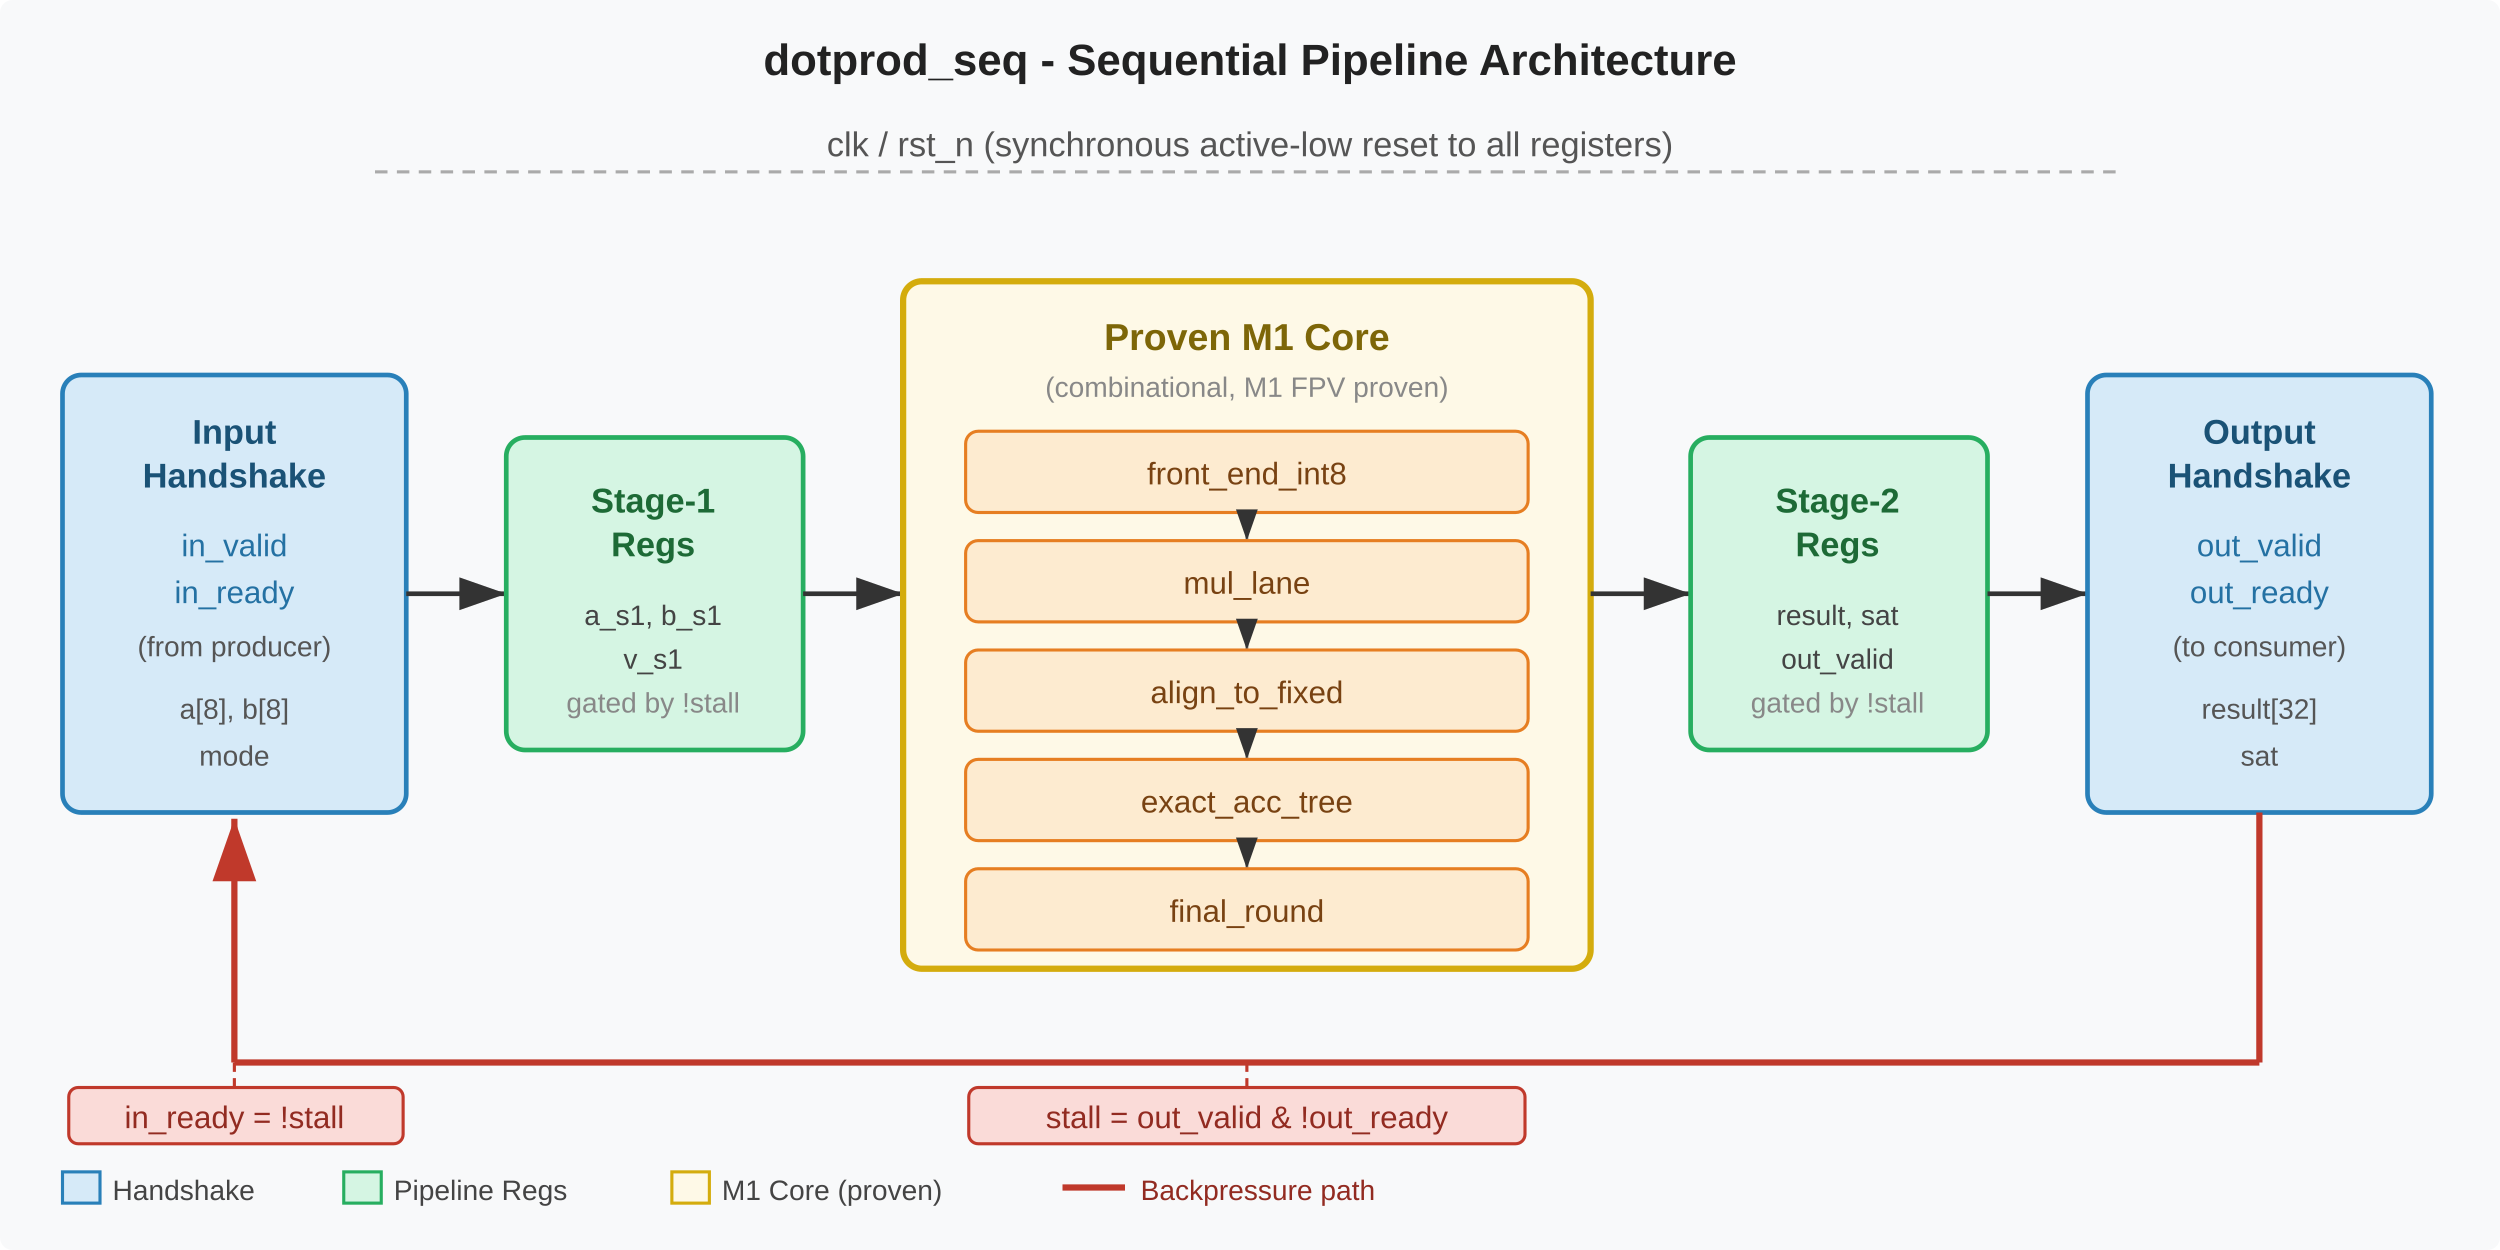
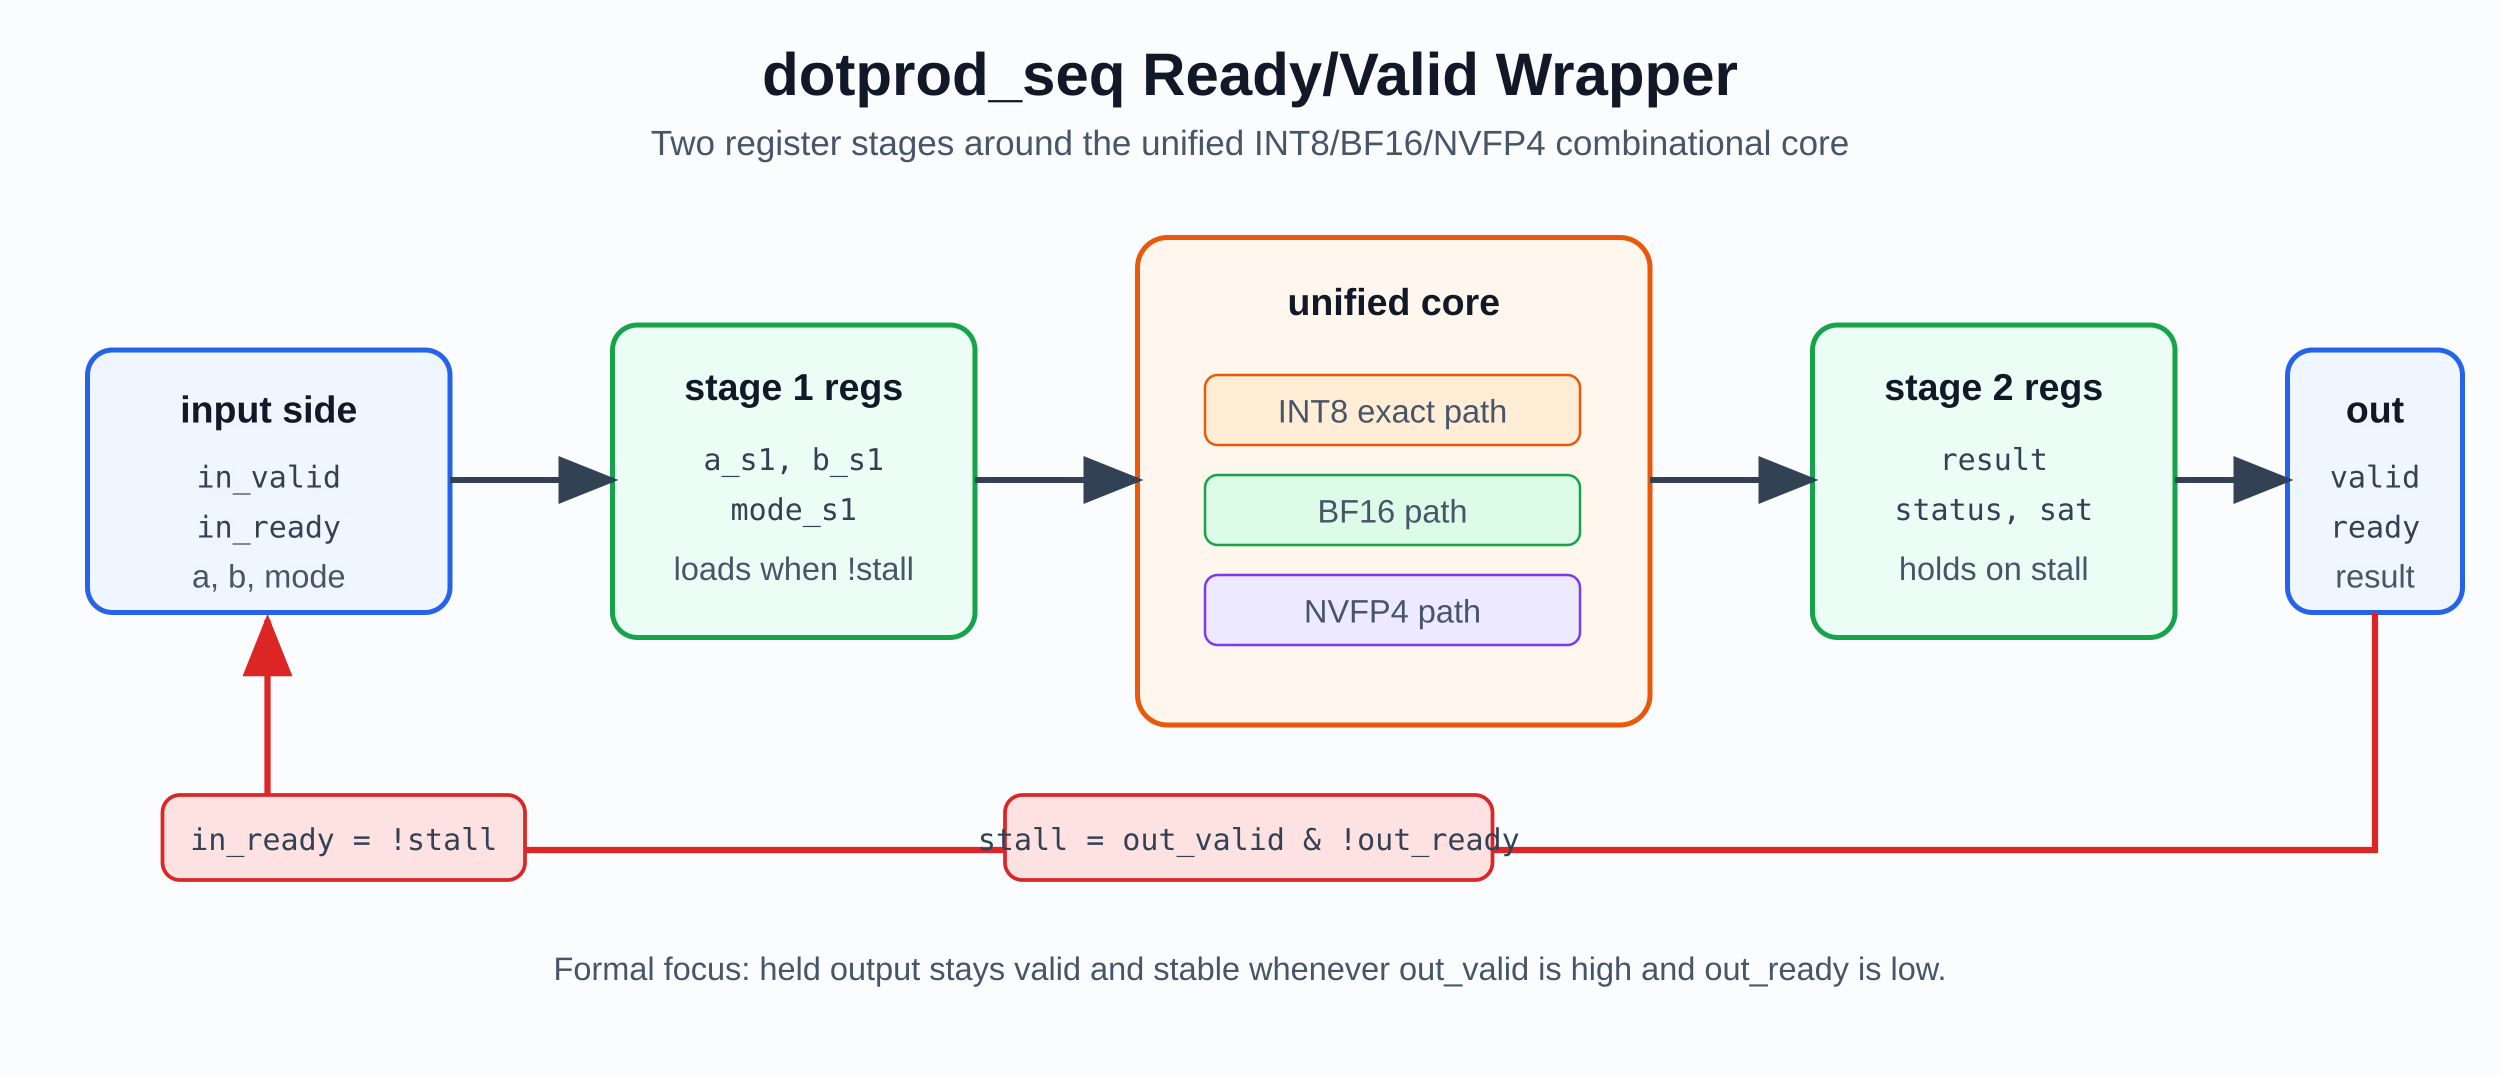
- <svg xmlns="http://www.w3.org/2000/svg" viewBox="0 0 800 400" width="800" height="400">
+ <svg xmlns="http://www.w3.org/2000/svg" width="1000" height="430" viewBox="0 0 1000 430">
  <defs>
-     <marker id="arrowhead" markerWidth="10" markerHeight="7" refX="10" refY="3.5" orient="auto">
-       <polygon points="0 0, 10 3.5, 0 7" fill="#333" />
+     <marker id="arrow" markerWidth="10" markerHeight="8" refX="9" refY="4" orient="auto">
+       <path d="M0,0 L10,4 L0,8 Z" fill="#334155" />
    </marker>
-     <marker id="arrowhead-red" markerWidth="10" markerHeight="7" refX="10" refY="3.5" orient="auto">
-       <polygon points="0 0, 10 3.5, 0 7" fill="#c0392b" />
+     <marker id="arrow-red" markerWidth="10" markerHeight="8" refX="9" refY="4" orient="auto">
+       <path d="M0,0 L10,4 L0,8 Z" fill="#dc2626" />
    </marker>
-     <marker id="arrowhead-left" markerWidth="10" markerHeight="7" refX="0" refY="3.5" orient="auto">
-       <polygon points="10 0, 0 3.5, 10 7" fill="#c0392b" />
-     </marker>
+     <style>
+       .title { font: 700 24px Arial, sans-serif; fill: #111827; }
+       .subtitle { font: 14px Arial, sans-serif; fill: #475569; }
+       .box-title { font: 700 15px Arial, sans-serif; fill: #111827; }
+       .box-text { font: 13px Arial, sans-serif; fill: #475569; }
+       .mono { font: 12px Menlo, Consolas, monospace; fill: #334155; }
+     </style>
  </defs>
-   <rect width="800" height="400" fill="#f8f9fa" rx="4" />
-   <text x="400" y="24" font-family="Arial, sans-serif" font-size="14" font-weight="bold" fill="#222" text-anchor="middle">dotprod_seq - Sequential Pipeline Architecture</text>
-   <text x="400" y="50" font-family="Arial, sans-serif" font-size="11" fill="#555" text-anchor="middle">clk / rst_n (synchronous active-low reset to all registers)</text>
-   <line x1="120" y1="55" x2="680" y2="55" stroke="#aaa" stroke-width="1" stroke-dasharray="4,3" />
-   <rect x="20" y="120" width="110" height="140" rx="6" fill="#d6eaf8" stroke="#2980b9" stroke-width="1.5" />
-   <text x="75" y="142" font-family="Arial, sans-serif" font-size="11" font-weight="bold" fill="#1a5276" text-anchor="middle">Input</text>
-   <text x="75" y="156" font-family="Arial, sans-serif" font-size="11" font-weight="bold" fill="#1a5276" text-anchor="middle">Handshake</text>
-   <text x="75" y="178" font-family="Arial, sans-serif" font-size="10" fill="#2471a3" text-anchor="middle">in_valid</text>
-   <text x="75" y="193" font-family="Arial, sans-serif" font-size="10" fill="#2471a3" text-anchor="middle">in_ready</text>
-   <text x="75" y="210" font-family="Arial, sans-serif" font-size="9" fill="#555" text-anchor="middle">(from producer)</text>
-   <text x="75" y="230" font-family="Arial, sans-serif" font-size="9" fill="#555" text-anchor="middle">a[8], b[8]</text>
-   <text x="75" y="245" font-family="Arial, sans-serif" font-size="9" fill="#555" text-anchor="middle">mode</text>
-   <line x1="130" y1="190" x2="162" y2="190" stroke="#333" stroke-width="1.5" marker-end="url(#arrowhead)" />
-   <rect x="162" y="140" width="95" height="100" rx="6" fill="#d5f5e3" stroke="#27ae60" stroke-width="1.5" />
-   <text x="209" y="164" font-family="Arial, sans-serif" font-size="11" font-weight="bold" fill="#1d6a36" text-anchor="middle">Stage-1</text>
-   <text x="209" y="178" font-family="Arial, sans-serif" font-size="11" font-weight="bold" fill="#1d6a36" text-anchor="middle">Regs</text>
-   <text x="209" y="200" font-family="Arial, sans-serif" font-size="9" fill="#444" text-anchor="middle">a_s1, b_s1</text>
-   <text x="209" y="214" font-family="Arial, sans-serif" font-size="9" fill="#444" text-anchor="middle">v_s1</text>
-   <text x="209" y="228" font-family="Arial, sans-serif" font-size="9" fill="#888" text-anchor="middle">gated by !stall</text>
-   <line x1="257" y1="190" x2="289" y2="190" stroke="#333" stroke-width="1.5" marker-end="url(#arrowhead)" />
-   <rect x="289" y="90" width="220" height="220" rx="6" fill="#fef9e7" stroke="#d4ac0d" stroke-width="2" />
-   <text x="399" y="112" font-family="Arial, sans-serif" font-size="12" font-weight="bold" fill="#7d6608" text-anchor="middle">Proven M1 Core</text>
-   <text x="399" y="127" font-family="Arial, sans-serif" font-size="9" fill="#888" text-anchor="middle">(combinational, M1 FPV proven)</text>
-   <rect x="309" y="138" width="180" height="26" rx="4" fill="#fdebd0" stroke="#e67e22" stroke-width="1" />
-   <text x="399" y="155" font-family="Arial, sans-serif" font-size="10" fill="#784212" text-anchor="middle">front_end_int8</text>
-   <line x1="399" y1="164" x2="399" y2="173" stroke="#999" stroke-width="1" marker-end="url(#arrowhead)" />
-   <rect x="309" y="173" width="180" height="26" rx="4" fill="#fdebd0" stroke="#e67e22" stroke-width="1" />
-   <text x="399" y="190" font-family="Arial, sans-serif" font-size="10" fill="#784212" text-anchor="middle">mul_lane</text>
-   <line x1="399" y1="199" x2="399" y2="208" stroke="#999" stroke-width="1" marker-end="url(#arrowhead)" />
-   <rect x="309" y="208" width="180" height="26" rx="4" fill="#fdebd0" stroke="#e67e22" stroke-width="1" />
-   <text x="399" y="225" font-family="Arial, sans-serif" font-size="10" fill="#784212" text-anchor="middle">align_to_fixed</text>
-   <line x1="399" y1="234" x2="399" y2="243" stroke="#999" stroke-width="1" marker-end="url(#arrowhead)" />
-   <rect x="309" y="243" width="180" height="26" rx="4" fill="#fdebd0" stroke="#e67e22" stroke-width="1" />
-   <text x="399" y="260" font-family="Arial, sans-serif" font-size="10" fill="#784212" text-anchor="middle">exact_acc_tree</text>
-   <line x1="399" y1="269" x2="399" y2="278" stroke="#999" stroke-width="1" marker-end="url(#arrowhead)" />
-   <rect x="309" y="278" width="180" height="26" rx="4" fill="#fdebd0" stroke="#e67e22" stroke-width="1" />
-   <text x="399" y="295" font-family="Arial, sans-serif" font-size="10" fill="#784212" text-anchor="middle">final_round</text>
-   <line x1="509" y1="190" x2="541" y2="190" stroke="#333" stroke-width="1.5" marker-end="url(#arrowhead)" />
-   <rect x="541" y="140" width="95" height="100" rx="6" fill="#d5f5e3" stroke="#27ae60" stroke-width="1.5" />
-   <text x="588" y="164" font-family="Arial, sans-serif" font-size="11" font-weight="bold" fill="#1d6a36" text-anchor="middle">Stage-2</text>
-   <text x="588" y="178" font-family="Arial, sans-serif" font-size="11" font-weight="bold" fill="#1d6a36" text-anchor="middle">Regs</text>
-   <text x="588" y="200" font-family="Arial, sans-serif" font-size="9" fill="#444" text-anchor="middle">result, sat</text>
-   <text x="588" y="214" font-family="Arial, sans-serif" font-size="9" fill="#444" text-anchor="middle">out_valid</text>
-   <text x="588" y="228" font-family="Arial, sans-serif" font-size="9" fill="#888" text-anchor="middle">gated by !stall</text>
-   <line x1="636" y1="190" x2="668" y2="190" stroke="#333" stroke-width="1.5" marker-end="url(#arrowhead)" />
-   <rect x="668" y="120" width="110" height="140" rx="6" fill="#d6eaf8" stroke="#2980b9" stroke-width="1.5" />
-   <text x="723" y="142" font-family="Arial, sans-serif" font-size="11" font-weight="bold" fill="#1a5276" text-anchor="middle">Output</text>
-   <text x="723" y="156" font-family="Arial, sans-serif" font-size="11" font-weight="bold" fill="#1a5276" text-anchor="middle">Handshake</text>
-   <text x="723" y="178" font-family="Arial, sans-serif" font-size="10" fill="#2471a3" text-anchor="middle">out_valid</text>
-   <text x="723" y="193" font-family="Arial, sans-serif" font-size="10" fill="#2471a3" text-anchor="middle">out_ready</text>
-   <text x="723" y="210" font-family="Arial, sans-serif" font-size="9" fill="#555" text-anchor="middle">(to consumer)</text>
-   <text x="723" y="230" font-family="Arial, sans-serif" font-size="9" fill="#555" text-anchor="middle">result[32]</text>
-   <text x="723" y="245" font-family="Arial, sans-serif" font-size="9" fill="#555" text-anchor="middle">sat</text>
-   <line x1="723" y1="260" x2="723" y2="340" stroke="#c0392b" stroke-width="2" />
-   <line x1="723" y1="340" x2="75" y2="340" stroke="#c0392b" stroke-width="2" />
-   <line x1="75" y1="340" x2="75" y2="262" stroke="#c0392b" stroke-width="2" marker-end="url(#arrowhead-red)" />
-   <rect x="310" y="348" width="178" height="18" rx="3" fill="#fadbd8" stroke="#c0392b" stroke-width="1" />
-   <text x="399" y="361" font-family="Arial, sans-serif" font-size="10" fill="#922b21" text-anchor="middle">stall = out_valid &amp; !out_ready</text>
-   <rect x="22" y="348" width="107" height="18" rx="3" fill="#fadbd8" stroke="#c0392b" stroke-width="1" />
-   <text x="75" y="361" font-family="Arial, sans-serif" font-size="10" fill="#922b21" text-anchor="middle">in_ready = !stall</text>
-   <line x1="399" y1="340" x2="399" y2="348" stroke="#c0392b" stroke-width="1" stroke-dasharray="3,2" />
-   <line x1="75" y1="340" x2="75" y2="348" stroke="#c0392b" stroke-width="1" stroke-dasharray="3,2" />
-   <rect x="20" y="375" width="12" height="10" fill="#d6eaf8" stroke="#2980b9" stroke-width="1" />
-   <text x="36" y="384" font-family="Arial, sans-serif" font-size="9" fill="#444">Handshake</text>
-   <rect x="110" y="375" width="12" height="10" fill="#d5f5e3" stroke="#27ae60" stroke-width="1" />
-   <text x="126" y="384" font-family="Arial, sans-serif" font-size="9" fill="#444">Pipeline Regs</text>
-   <rect x="215" y="375" width="12" height="10" fill="#fef9e7" stroke="#d4ac0d" stroke-width="1" />
-   <text x="231" y="384" font-family="Arial, sans-serif" font-size="9" fill="#444">M1 Core (proven)</text>
-   <line x1="340" y1="380" x2="360" y2="380" stroke="#c0392b" stroke-width="2" />
-   <text x="365" y="384" font-family="Arial, sans-serif" font-size="9" fill="#922b21">Backpressure path</text>
+   <rect width="1000" height="430" fill="#fbfcfe" />
+   <text x="500" y="38" text-anchor="middle" class="title">dotprod_seq Ready/Valid Wrapper</text>
+   <text x="500" y="62" text-anchor="middle" class="subtitle">Two register stages around the unified INT8/BF16/NVFP4 combinational core</text>
+   <rect x="35" y="140" width="145" height="105" rx="10" fill="#eff6ff" stroke="#2563eb" stroke-width="2" />
+   <text x="107.5" y="169" text-anchor="middle" class="box-title">input side</text>
+   <text x="107.5" y="195" text-anchor="middle" class="mono">in_valid</text>
+   <text x="107.5" y="215" text-anchor="middle" class="mono">in_ready</text>
+   <text x="107.5" y="235" text-anchor="middle" class="box-text">a, b, mode</text>
+   <rect x="245" y="130" width="145" height="125" rx="10" fill="#ecfdf5" stroke="#16a34a" stroke-width="2" />
+   <text x="317.5" y="160" text-anchor="middle" class="box-title">stage 1 regs</text>
+   <text x="317.5" y="188" text-anchor="middle" class="mono">a_s1, b_s1</text>
+   <text x="317.5" y="208" text-anchor="middle" class="mono">mode_s1</text>
+   <text x="317.5" y="232" text-anchor="middle" class="box-text">loads when !stall</text>
+   <rect x="455" y="95" width="205" height="195" rx="12" fill="#fff7ed" stroke="#ea580c" stroke-width="2" />
+   <text x="557.5" y="126" text-anchor="middle" class="box-title">unified core</text>
+   <rect x="482" y="150" width="150" height="28" rx="5" fill="#ffedd5" stroke="#ea580c" />
+   <text x="557" y="169" text-anchor="middle" class="box-text">INT8 exact path</text>
+   <rect x="482" y="190" width="150" height="28" rx="5" fill="#dcfce7" stroke="#16a34a" />
+   <text x="557" y="209" text-anchor="middle" class="box-text">BF16 path</text>
+   <rect x="482" y="230" width="150" height="28" rx="5" fill="#ede9fe" stroke="#7c3aed" />
+   <text x="557" y="249" text-anchor="middle" class="box-text">NVFP4 path</text>
+   <rect x="725" y="130" width="145" height="125" rx="10" fill="#ecfdf5" stroke="#16a34a" stroke-width="2" />
+   <text x="797.5" y="160" text-anchor="middle" class="box-title">stage 2 regs</text>
+   <text x="797.5" y="188" text-anchor="middle" class="mono">result</text>
+   <text x="797.5" y="208" text-anchor="middle" class="mono">status, sat</text>
+   <text x="797.5" y="232" text-anchor="middle" class="box-text">holds on stall</text>
+   <rect x="915" y="140" width="70" height="105" rx="10" fill="#eff6ff" stroke="#2563eb" stroke-width="2" />
+   <text x="950" y="169" text-anchor="middle" class="box-title">out</text>
+   <text x="950" y="195" text-anchor="middle" class="mono">valid</text>
+   <text x="950" y="215" text-anchor="middle" class="mono">ready</text>
+   <text x="950" y="235" text-anchor="middle" class="box-text">result</text>
+   <line x1="180" y1="192" x2="245" y2="192" stroke="#334155" stroke-width="2.4" marker-end="url(#arrow)" />
+   <line x1="390" y1="192" x2="455" y2="192" stroke="#334155" stroke-width="2.4" marker-end="url(#arrow)" />
+   <line x1="660" y1="192" x2="725" y2="192" stroke="#334155" stroke-width="2.4" marker-end="url(#arrow)" />
+   <line x1="870" y1="192" x2="915" y2="192" stroke="#334155" stroke-width="2.4" marker-end="url(#arrow)" />
+   <path d="M950 245 V340 H107 V248" fill="none" stroke="#dc2626" stroke-width="2.5" marker-end="url(#arrow-red)" />
+   <rect x="402" y="318" width="195" height="34" rx="7" fill="#fee2e2" stroke="#dc2626" stroke-width="1.5" />
+   <text x="499.5" y="340" text-anchor="middle" class="mono">stall = out_valid &amp; !out_ready</text>
+   <rect x="65" y="318" width="145" height="34" rx="7" fill="#fee2e2" stroke="#dc2626" stroke-width="1.5" />
+   <text x="137.5" y="340" text-anchor="middle" class="mono">in_ready = !stall</text>
+   <text x="500" y="392" text-anchor="middle" class="box-text">Formal focus: held output stays valid and stable whenever out_valid is high and out_ready is low.</text>
</svg>
